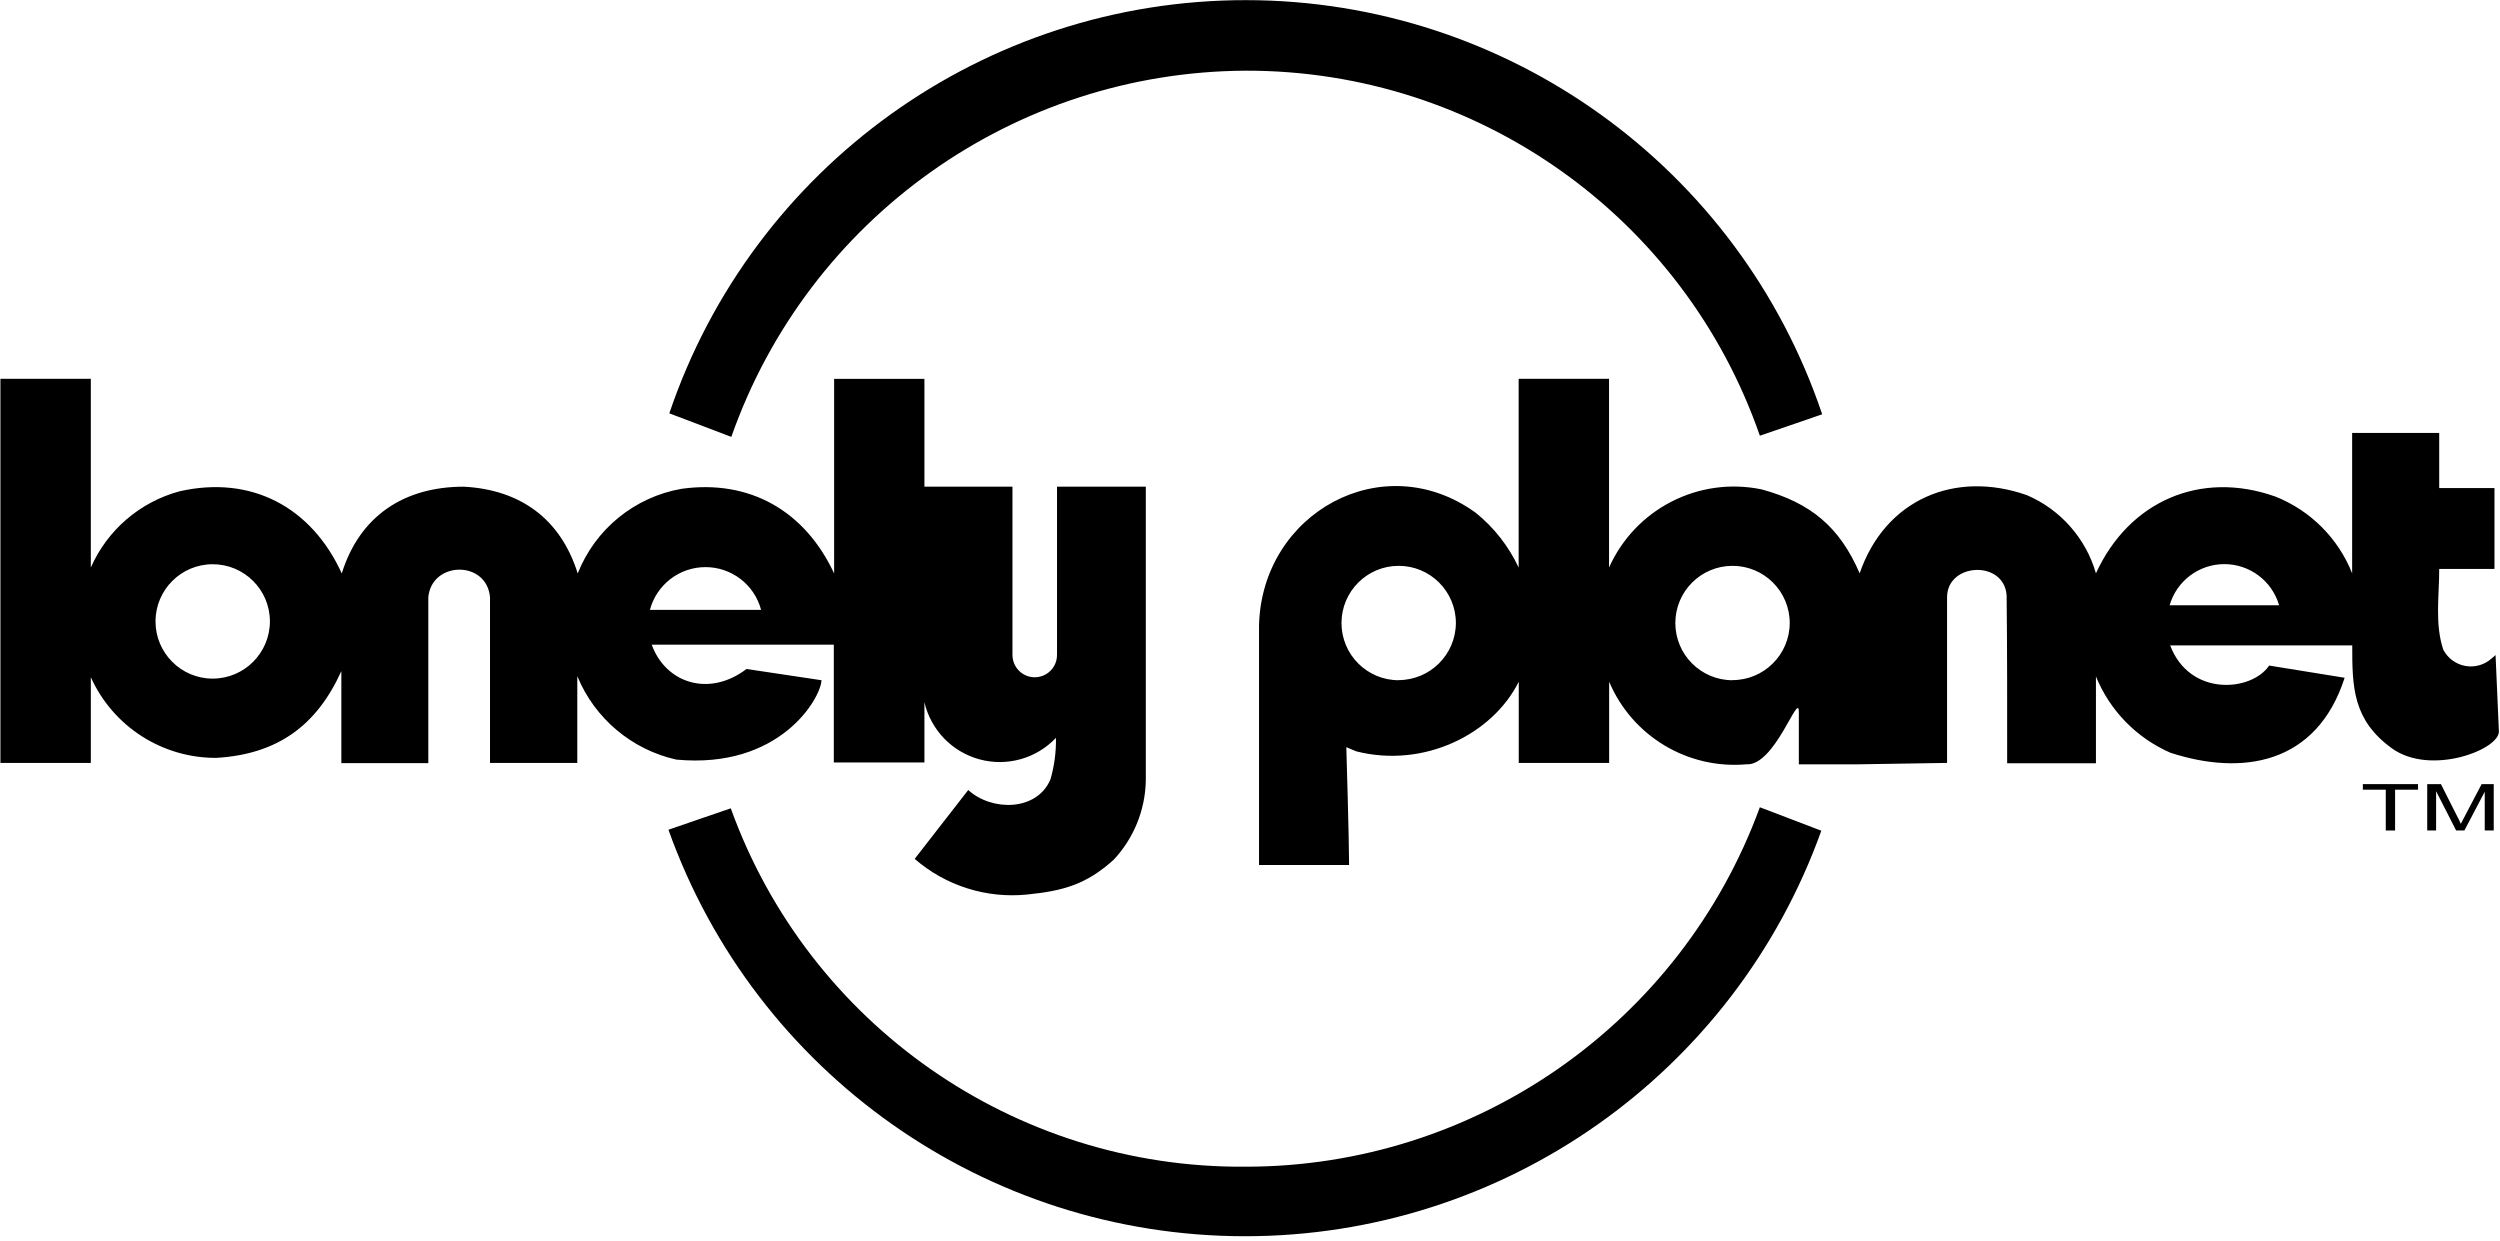
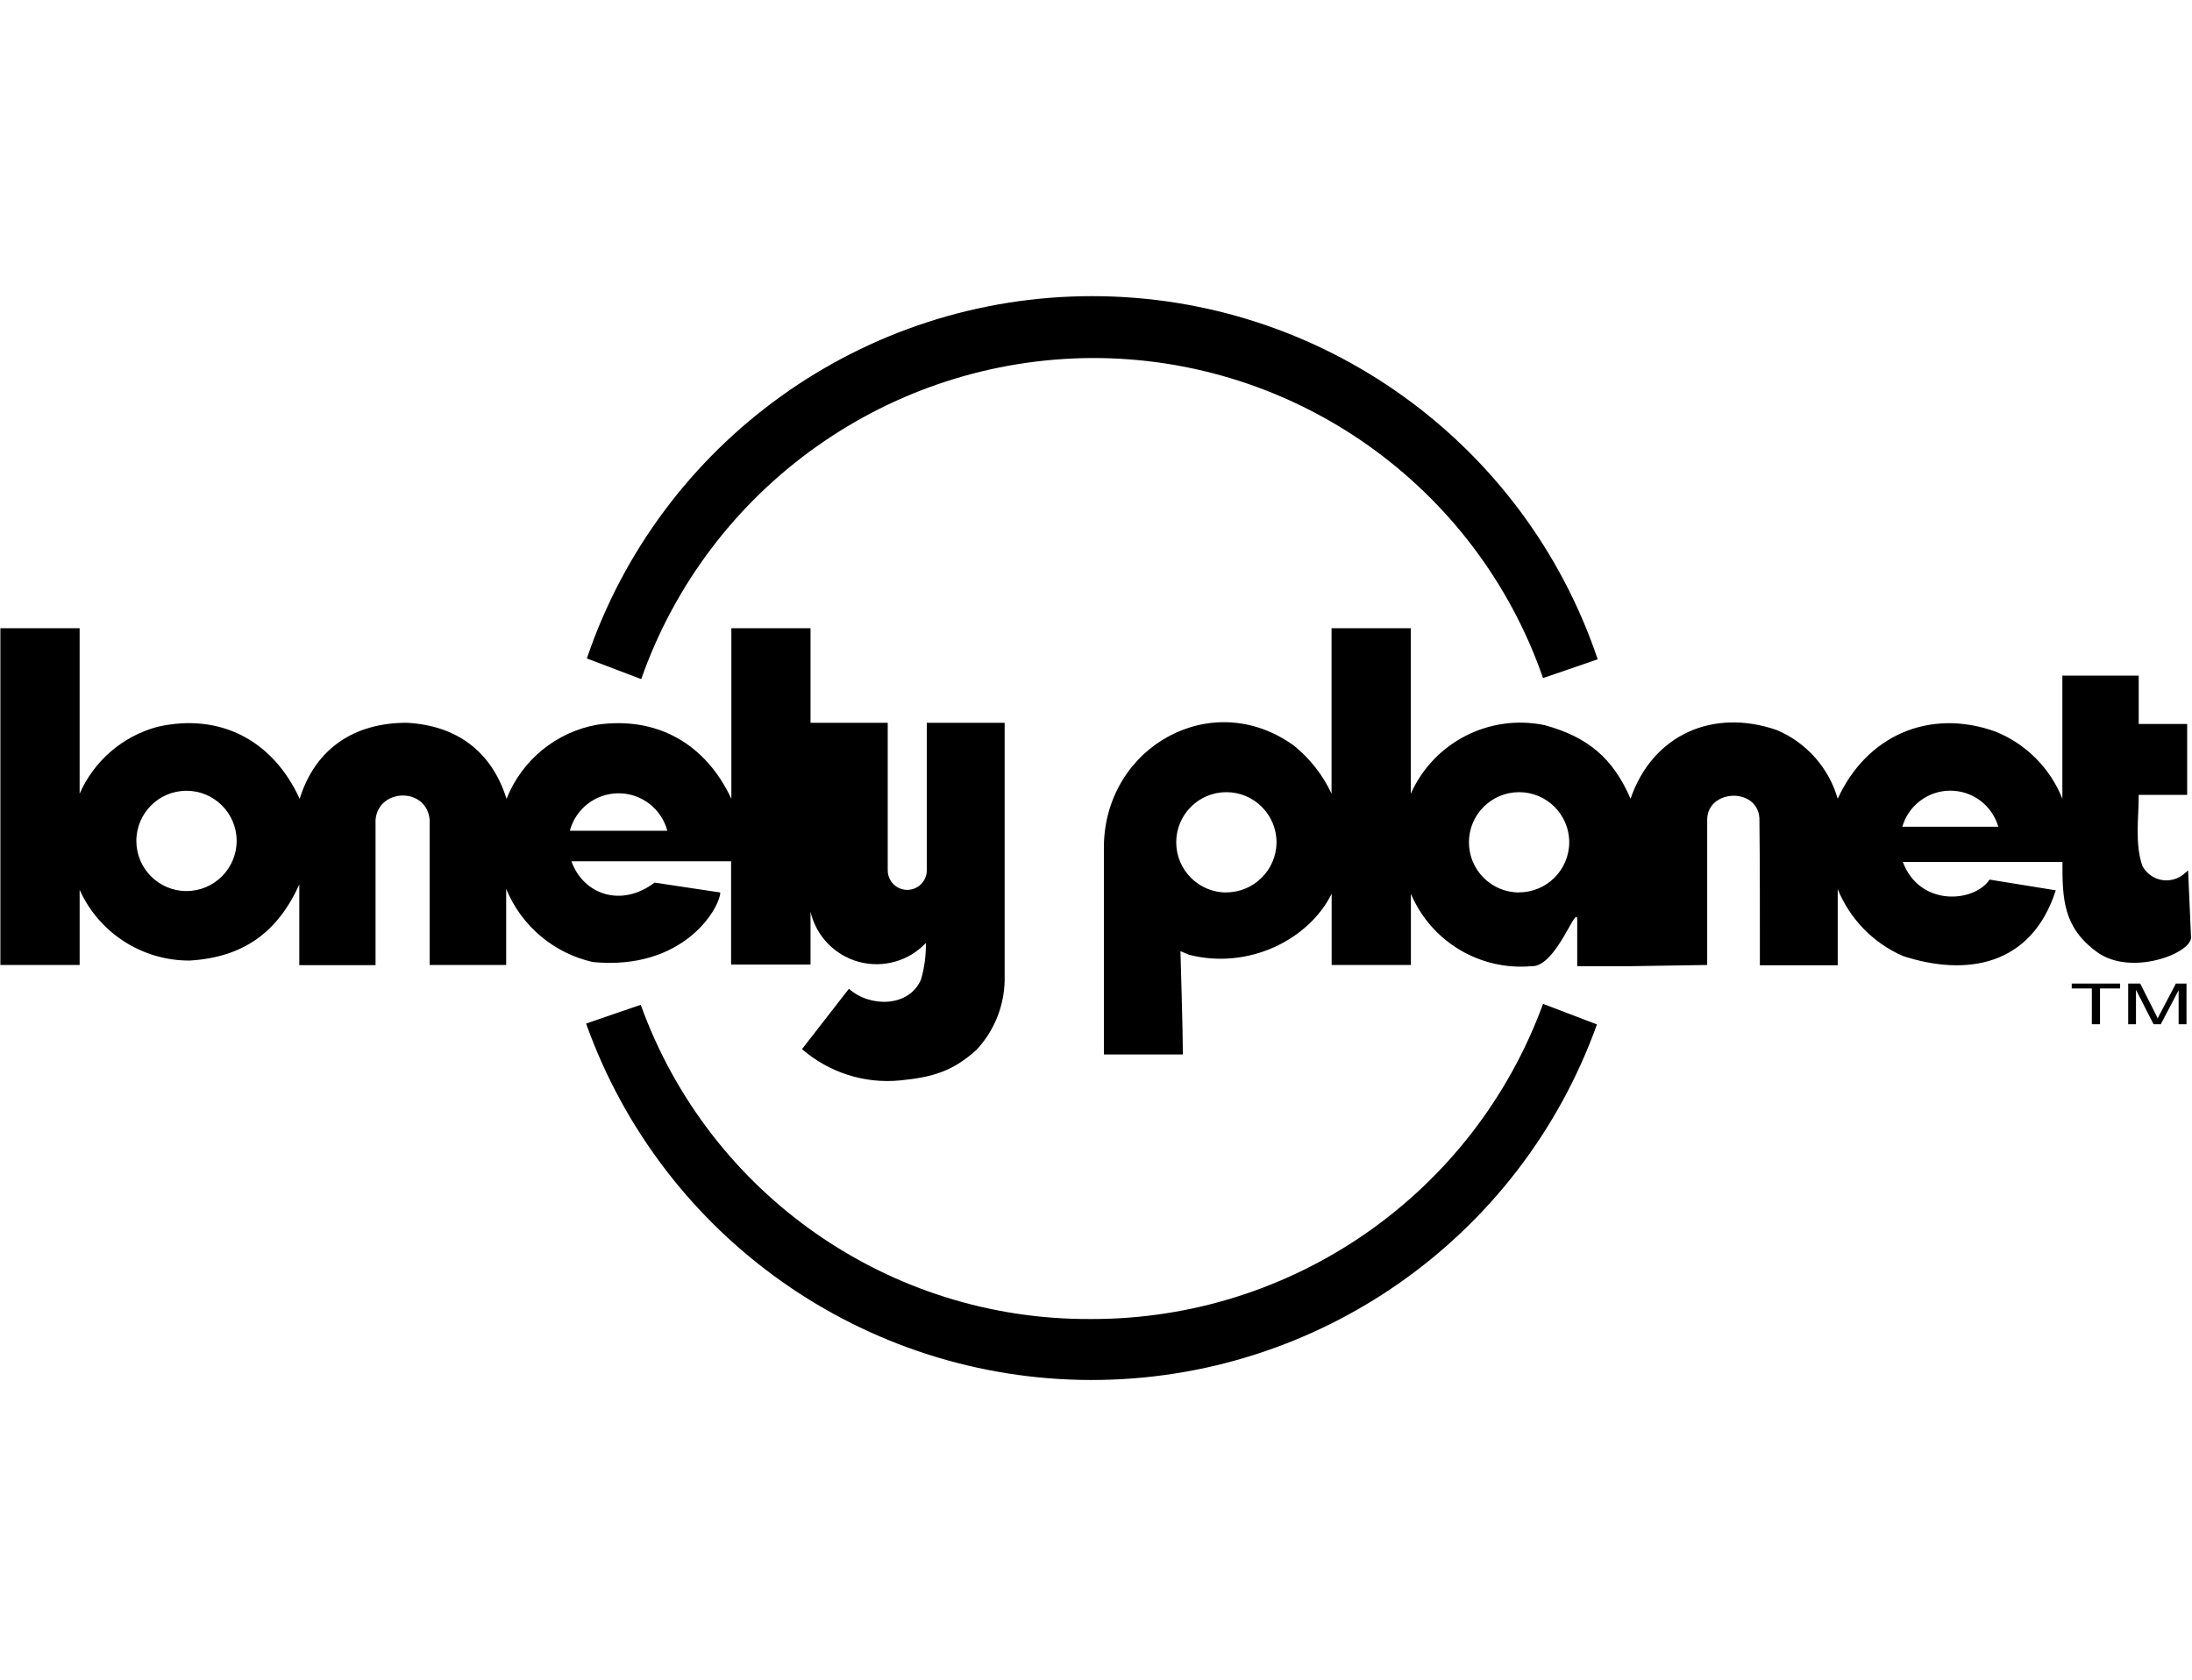
- <svg xmlns="http://www.w3.org/2000/svg" width="399" height="198" viewBox="0 0 399 198">
+ <svg xmlns="http://www.w3.org/2000/svg" width="398" height="305" viewBox="0 0 399 198">
  <g>
    <path d="M198.82 11.282c36.978-.074 69.93 23.322 82.052 58.256l4.991-1.709 4.958-1.71C277.519 26.65 240.528.057 198.876.022c-41.652-.035-78.688 26.496-92.055 65.945l9.897 3.76C128.98 34.85 161.85 11.451 198.82 11.282z" />
    <path d="M131.111 108.564l-11.966-1.795c-6.034 4.581-12.94 2.205-15.128-3.88h29.06v18.803h14.461v-9.624a12.342 12.342 0 0 0 20.992 5.693 22.53 22.53 0 0 1-.872 6.615c-2.154 5.128-9.384 5.128-13.128 1.71l-8.547 10.99a23.726 23.726 0 0 0 17.914 5.693c5.778-.581 9.453-1.59 13.847-5.555a19.026 19.026 0 0 0 5.128-12.65V77.675H168.7v26.804a3.556 3.556 0 1 1-7.111 0V77.675h-14.052V60.462h-14.41v31.06c-4.632-9.932-13.402-15.043-24.376-13.505a21.88 21.88 0 0 0-16.547 13.504c-2.735-8.735-9.18-13.367-18.17-13.846-9.54 0-16.633 4.667-19.488 13.846-4.82-10.58-14.427-15.709-25.88-13.11a21.607 21.607 0 0 0-14.171 12.17v-30.12H.068v61.3h14.428v-13.676a21.863 21.863 0 0 0 20.034 12.872c9.744-.58 16-5.128 19.949-13.846v14.684h13.88V95.316c.53-5.778 9.316-5.948 9.846 0v26.445h13.932v-13.846a22.376 22.376 0 0 0 15.795 13.316c16.53 1.572 23.077-9.795 23.18-12.667zm-97.162-.256a9.128 9.128 0 1 1 9.128-9.146 9.145 9.145 0 0 1-9.128 9.146zm87.521-10.975h-17.744a9.18 9.18 0 0 1 17.744 0zm271.898 32.958c-.291.53-.48.923-.616 1.196a14 14 0 0 0-.53-1.094l-2.65-5.248h-2.187v7.402h1.418v-6.273l3.197 6.273h1.316l3.248-6.188v6.188H398v-7.402h-1.932l-2.7 5.146z" />
    <path d="M198.684 186.205c-36.712.263-69.597-22.66-82.052-57.196l-4.991 1.709-4.957 1.71c13.87 38.874 50.67 64.84 91.946 64.875 41.274.034 78.119-25.87 92.054-64.722l-9.812-3.743c-12.617 34.495-45.458 57.418-82.188 57.367z" />
    <path d="M377.111 126.034L380.769 126.034 380.769 132.547 382.256 132.547 382.256 126.034 385.915 126.034 385.915 125.145 377.111 125.145z" />
    <path d="M381.726 119.419c6.189 4.496 17.283.188 17.095-2.735l-.53-12.137-.65.564a4.957 4.957 0 0 1-7.692-1.419c-1.368-4.102-.65-8.547-.65-12.889h8.82V77.897h-8.82v-8.803h-13.897v22.41a21.88 21.88 0 0 0-12.257-12.256c-11.966-4.24-23.367.752-28.632 12.256a19.436 19.436 0 0 0-11.026-12.478c-11.555-4.052-22.666.752-26.684 12.478-3.18-7.367-7.76-11.248-15.658-13.401a21.83 21.83 0 0 0-24.342 12.478v-30.12h-14.427v30.12a24.65 24.65 0 0 0-6.838-8.735c-14.786-10.718-34.188 0-34.598 18v38.205h14.376c0-3.846-.444-18.803-.444-18.803l1.59.667c10.769 2.735 21.743-2.701 25.931-11.112v12.958h14.428v-12.958a21.726 21.726 0 0 0 21.914 13.18c4.547.29 8.342-11.727 8.359-8.393v8.393h9.641l14.017-.222V95.316c0-5.504 9.043-5.983 9.504-.342.103 8.667.086 18.342.086 26.838h14.17v-13.846a22.598 22.598 0 0 0 11.881 12.17c11.436 3.727 23.35 1.898 27.812-11.965l-12.051-1.949c-2.77 4.154-12.667 5.043-15.795-3.213h29.06c-.017 6.717.12 11.914 6.307 16.41zm-158.495-10.855a9.128 9.128 0 1 1 9.128-9.128 9.162 9.162 0 0 1-9.145 9.111l.017.017zm53.282 0a9.128 9.128 0 1 1 9.128-9.128 9.145 9.145 0 0 1-9.162 9.111l.034.017zm69.76-11.966a9.094 9.094 0 0 1 17.47 0H346.24h.035z" />
  </g>
</svg>
